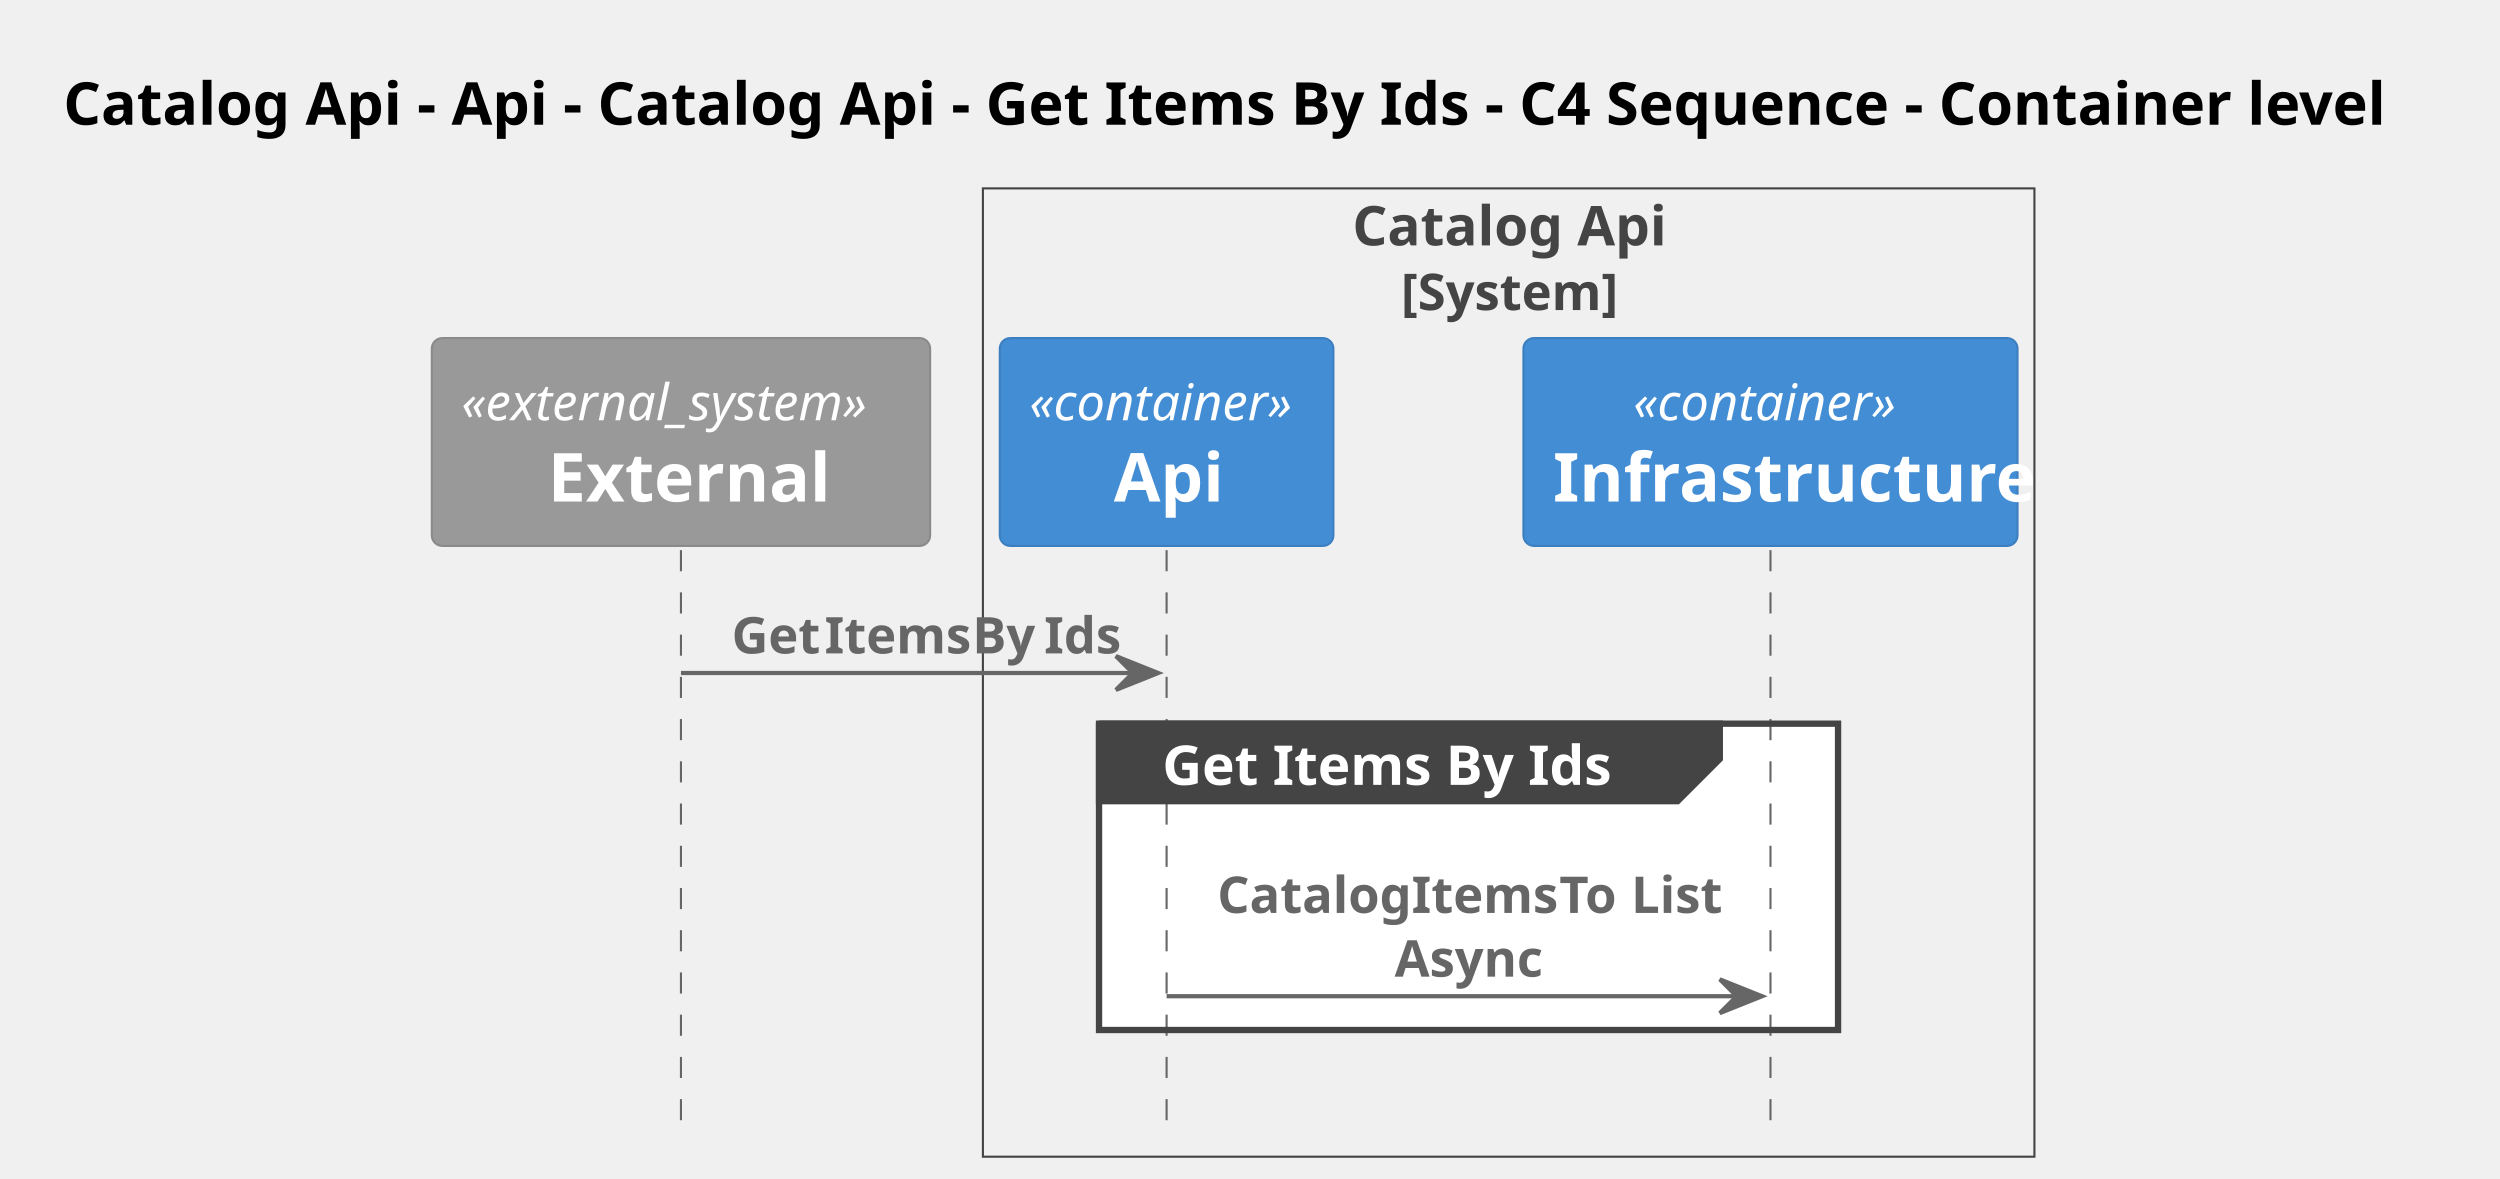
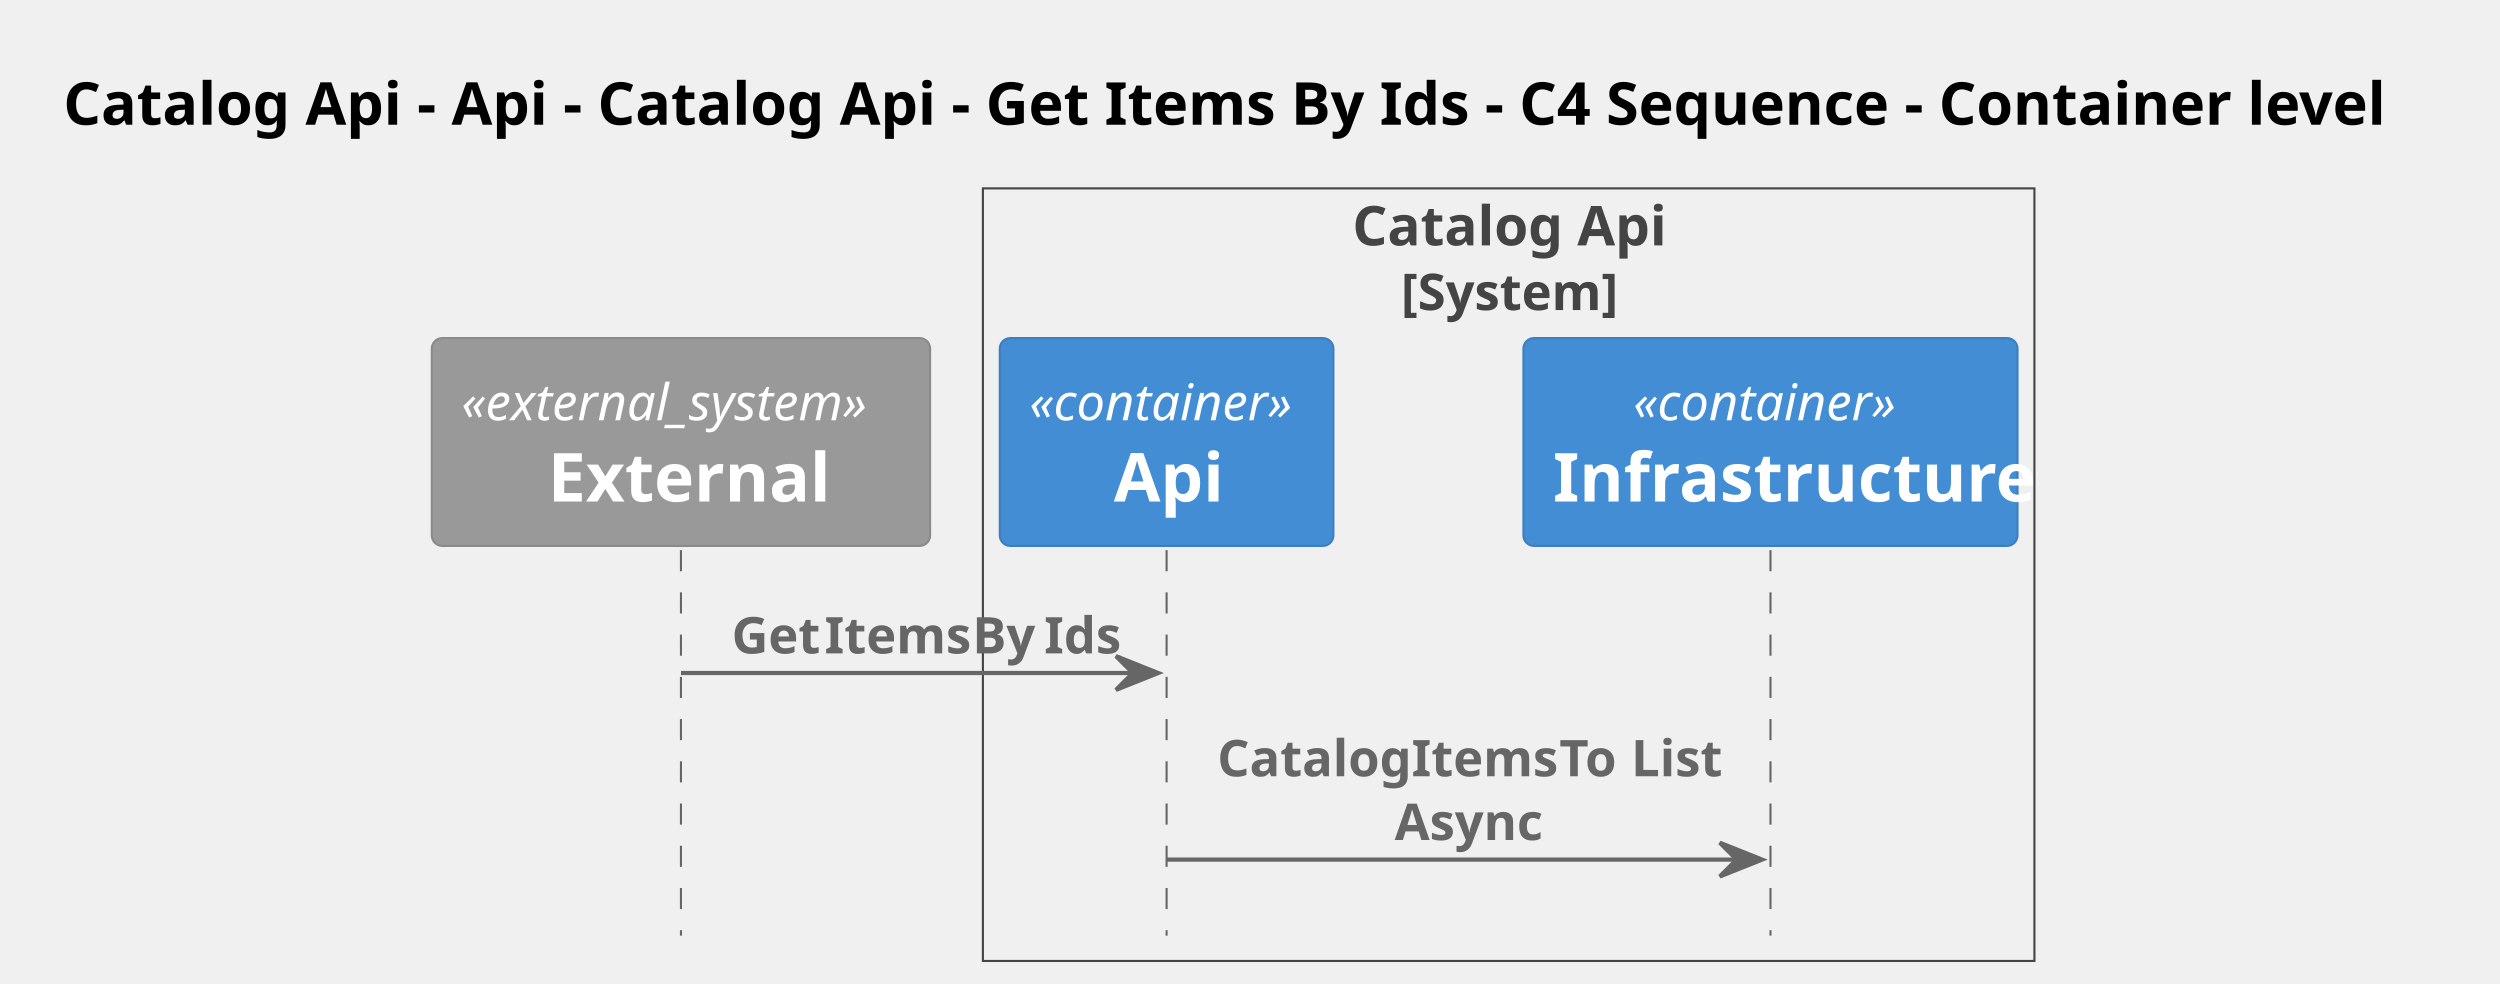
- <svg xmlns="http://www.w3.org/2000/svg" contentStyleType="text/css" height="279px" preserveAspectRatio="none" style="width:592px;height:279px;background:#FFFFFF;" version="1.1" viewBox="0 0 592 279" width="592px" zoomAndPan="magnify">
+ <svg xmlns="http://www.w3.org/2000/svg" contentStyleType="text/css" height="233px" preserveAspectRatio="none" style="width:592px;height:233px;background:#FFFFFF;" version="1.1" viewBox="0 0 592 233" width="592px" zoomAndPan="magnify">
  <defs />
  <g>
-     <rect fill="none" height="229.297" style="stroke:#444444;stroke-width:0.5;" width="249" x="232.75" y="44.609" />
+     <rect fill="none" height="182.945" style="stroke:#444444;stroke-width:0.5;" width="249" x="232.75" y="44.609" />
    <text fill="#444444" font-family="sans-serif" font-size="13" font-weight="bold" lengthAdjust="spacing" textLength="74" x="320.25" y="58.105">Catalog Api</text>
    <text fill="#444444" font-family="sans-serif" font-size="12" font-weight="bold" lengthAdjust="spacing" textLength="51" x="331.75" y="73.418">[System]</text>
    <text fill="#000000" font-family="sans-serif" font-size="14" font-weight="bold" lengthAdjust="spacing" textLength="559" x="15" y="29.533">Catalog Api - Api - Catalog Api - Get Items By Ids - C4 Sequence - Container level</text>
-     <rect fill="#FFFFFF" height="72.539" style="stroke:#FFFFFF;stroke-width:1.0;" width="175" x="260.25" y="171.367" />
-     <line style="stroke:#666666;stroke-width:0.5;stroke-dasharray:5.0,5.0;" x1="161.25" x2="161.25" y1="130.273" y2="267.906" />
-     <line style="stroke:#666666;stroke-width:0.5;stroke-dasharray:5.0,5.0;" x1="276.25" x2="276.25" y1="130.273" y2="267.906" />
-     <line style="stroke:#666666;stroke-width:0.5;stroke-dasharray:5.0,5.0;" x1="419.25" x2="419.25" y1="130.273" y2="267.906" />
+     <line style="stroke:#666666;stroke-width:0.5;stroke-dasharray:5.0,5.0;" x1="161.25" x2="161.25" y1="130.273" y2="221.555" />
+     <line style="stroke:#666666;stroke-width:0.5;stroke-dasharray:5.0,5.0;" x1="276.25" x2="276.25" y1="130.273" y2="221.555" />
+     <line style="stroke:#666666;stroke-width:0.5;stroke-dasharray:5.0,5.0;" x1="419.25" x2="419.25" y1="130.273" y2="221.555" />
    <rect fill="#999999" height="49.219" rx="2.5" ry="2.5" style="stroke:#8A8A8A;stroke-width:0.5;" width="118" x="102.25" y="80.055" />
    <text fill="#FFFFFF" font-family="sans-serif" font-size="12" font-style="italic" lengthAdjust="spacing" textLength="104" x="109.25" y="99.512">«external_system»</text>
    <text fill="#FFFFFF" font-family="sans-serif" font-size="16" font-weight="bold" lengthAdjust="spacing" textLength="63" x="129.75" y="118.758">External</text>
    <rect fill="#438DD5" height="49.219" rx="2.5" ry="2.5" style="stroke:#3C7FC0;stroke-width:0.5;" width="79" x="236.75" y="80.055" />
    <text fill="#FFFFFF" font-family="sans-serif" font-size="12" font-style="italic" lengthAdjust="spacing" textLength="65" x="243.75" y="99.512">«container»</text>
    <text fill="#FFFFFF" font-family="sans-serif" font-size="16" font-weight="bold" lengthAdjust="spacing" textLength="25" x="263.75" y="118.758">Api</text>
    <rect fill="#438DD5" height="49.219" rx="2.5" ry="2.5" style="stroke:#3C7FC0;stroke-width:0.5;" width="117" x="360.75" y="80.055" />
    <text fill="#FFFFFF" font-family="sans-serif" font-size="12" font-style="italic" lengthAdjust="spacing" textLength="65" x="386.75" y="99.512">«container»</text>
    <text fill="#FFFFFF" font-family="sans-serif" font-size="16" font-weight="bold" lengthAdjust="spacing" textLength="103" x="367.75" y="118.758">Infrastructure</text>
    <polygon fill="#666666" points="264.25,155.367,274.25,159.367,264.25,163.367,268.25,159.367" style="stroke:#666666;stroke-width:1.0;" />
    <line style="stroke:#666666;stroke-width:1.0;" x1="161.25" x2="270.25" y1="159.367" y2="159.367" />
    <text fill="#666666" font-family="sans-serif" font-size="12" font-weight="bold" lengthAdjust="spacing" textLength="19" x="173.25" y="154.731">Get</text>
    <text fill="#666666" font-family="sans-serif" font-size="12" font-weight="bold" lengthAdjust="spacing" textLength="3" x="192.25" y="154.731"> </text>
    <text fill="#666666" font-family="sans-serif" font-size="12" font-weight="bold" lengthAdjust="spacing" textLength="32" x="195.25" y="154.731">Items</text>
    <text fill="#666666" font-family="sans-serif" font-size="12" font-weight="bold" lengthAdjust="spacing" textLength="3" x="227.25" y="154.731"> </text>
    <text fill="#666666" font-family="sans-serif" font-size="12" font-weight="bold" lengthAdjust="spacing" textLength="14" x="230.25" y="154.731">By</text>
    <text fill="#666666" font-family="sans-serif" font-size="12" font-weight="bold" lengthAdjust="spacing" textLength="3" x="244.25" y="154.731"> </text>
    <text fill="#666666" font-family="sans-serif" font-size="12" font-weight="bold" lengthAdjust="spacing" textLength="17" x="247.25" y="154.731">Ids</text>
-     <path d="M260.25,171.367 L407.25,171.367 L407.25,179.719 L397.25,189.719 L260.25,189.719 L260.25,171.367 " fill="#444444" style="stroke:#444444;stroke-width:1.5;" />
-     <rect fill="none" height="72.539" style="stroke:#444444;stroke-width:1.5;" width="175" x="260.25" y="171.367" />
-     <text fill="#FFFFFF" font-family="sans-serif" font-size="13" font-weight="bold" lengthAdjust="spacing" textLength="102" x="275.25" y="185.862">Get Items By Ids</text>
-     <polygon fill="#666666" points="407.25,231.906,417.25,235.906,407.25,239.906,411.25,235.906" style="stroke:#666666;stroke-width:1.0;" />
-     <line style="stroke:#666666;stroke-width:1.0;" x1="276.25" x2="413.25" y1="235.906" y2="235.906" />
-     <text fill="#666666" font-family="sans-serif" font-size="12" font-weight="bold" lengthAdjust="spacing" textLength="43" x="288.25" y="216.176">Catalog</text>
-     <text fill="#666666" font-family="sans-serif" font-size="12" font-weight="bold" lengthAdjust="spacing" textLength="3" x="331.25" y="216.176"> </text>
-     <text fill="#666666" font-family="sans-serif" font-size="12" font-weight="bold" lengthAdjust="spacing" textLength="32" x="334.25" y="216.176">Items</text>
-     <text fill="#666666" font-family="sans-serif" font-size="12" font-weight="bold" lengthAdjust="spacing" textLength="3" x="366.25" y="216.176"> </text>
-     <text fill="#666666" font-family="sans-serif" font-size="12" font-weight="bold" lengthAdjust="spacing" textLength="14" x="369.25" y="216.176">To</text>
-     <text fill="#666666" font-family="sans-serif" font-size="12" font-weight="bold" lengthAdjust="spacing" textLength="3" x="383.25" y="216.176"> </text>
-     <text fill="#666666" font-family="sans-serif" font-size="12" font-weight="bold" lengthAdjust="spacing" textLength="21" x="386.25" y="216.176">List</text>
-     <text fill="#666666" font-family="sans-serif" font-size="12" font-weight="bold" lengthAdjust="spacing" textLength="35" x="330.25" y="231.269">Async</text>
+     <polygon fill="#666666" points="407.25,199.555,417.25,203.555,407.25,207.555,411.25,203.555" style="stroke:#666666;stroke-width:1.0;" />
+     <line style="stroke:#666666;stroke-width:1.0;" x1="276.25" x2="413.25" y1="203.555" y2="203.555" />
+     <text fill="#666666" font-family="sans-serif" font-size="12" font-weight="bold" lengthAdjust="spacing" textLength="43" x="288.25" y="183.824">Catalog</text>
+     <text fill="#666666" font-family="sans-serif" font-size="12" font-weight="bold" lengthAdjust="spacing" textLength="3" x="331.25" y="183.824"> </text>
+     <text fill="#666666" font-family="sans-serif" font-size="12" font-weight="bold" lengthAdjust="spacing" textLength="32" x="334.25" y="183.824">Items</text>
+     <text fill="#666666" font-family="sans-serif" font-size="12" font-weight="bold" lengthAdjust="spacing" textLength="3" x="366.25" y="183.824"> </text>
+     <text fill="#666666" font-family="sans-serif" font-size="12" font-weight="bold" lengthAdjust="spacing" textLength="14" x="369.25" y="183.824">To</text>
+     <text fill="#666666" font-family="sans-serif" font-size="12" font-weight="bold" lengthAdjust="spacing" textLength="3" x="383.25" y="183.824"> </text>
+     <text fill="#666666" font-family="sans-serif" font-size="12" font-weight="bold" lengthAdjust="spacing" textLength="21" x="386.25" y="183.824">List</text>
+     <text fill="#666666" font-family="sans-serif" font-size="12" font-weight="bold" lengthAdjust="spacing" textLength="35" x="330.25" y="198.918">Async</text>
  </g>
</svg>
